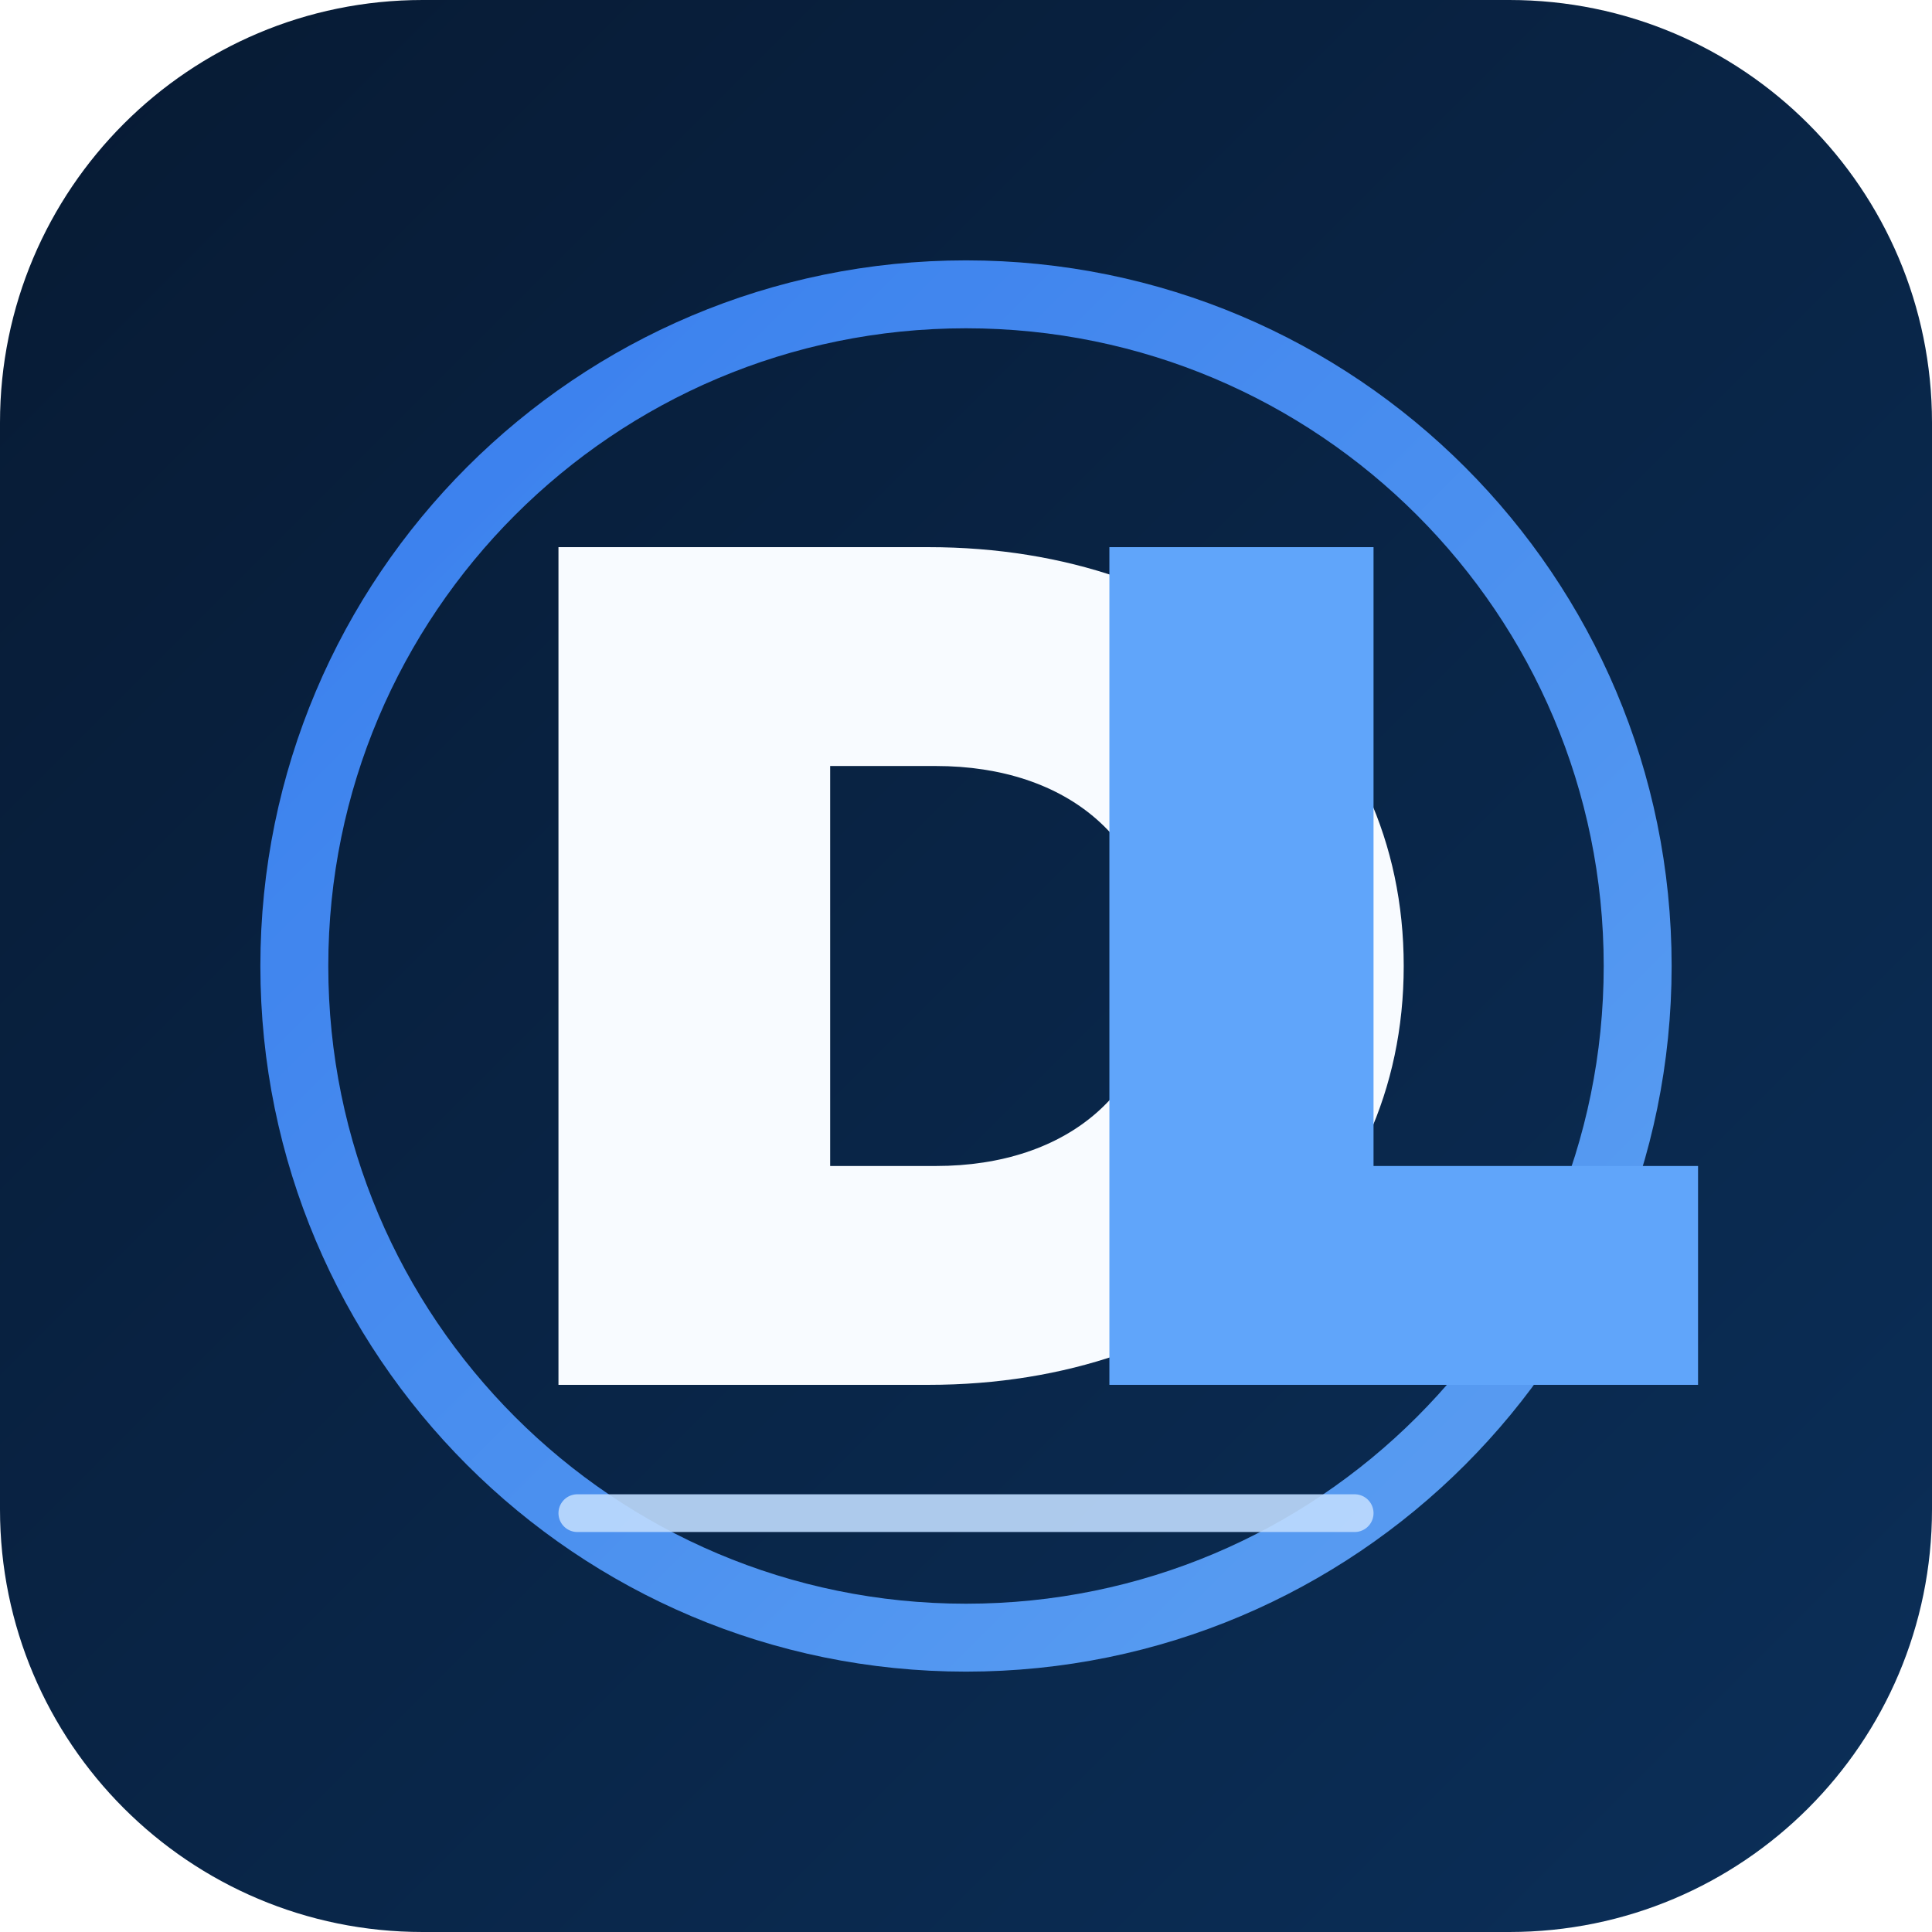
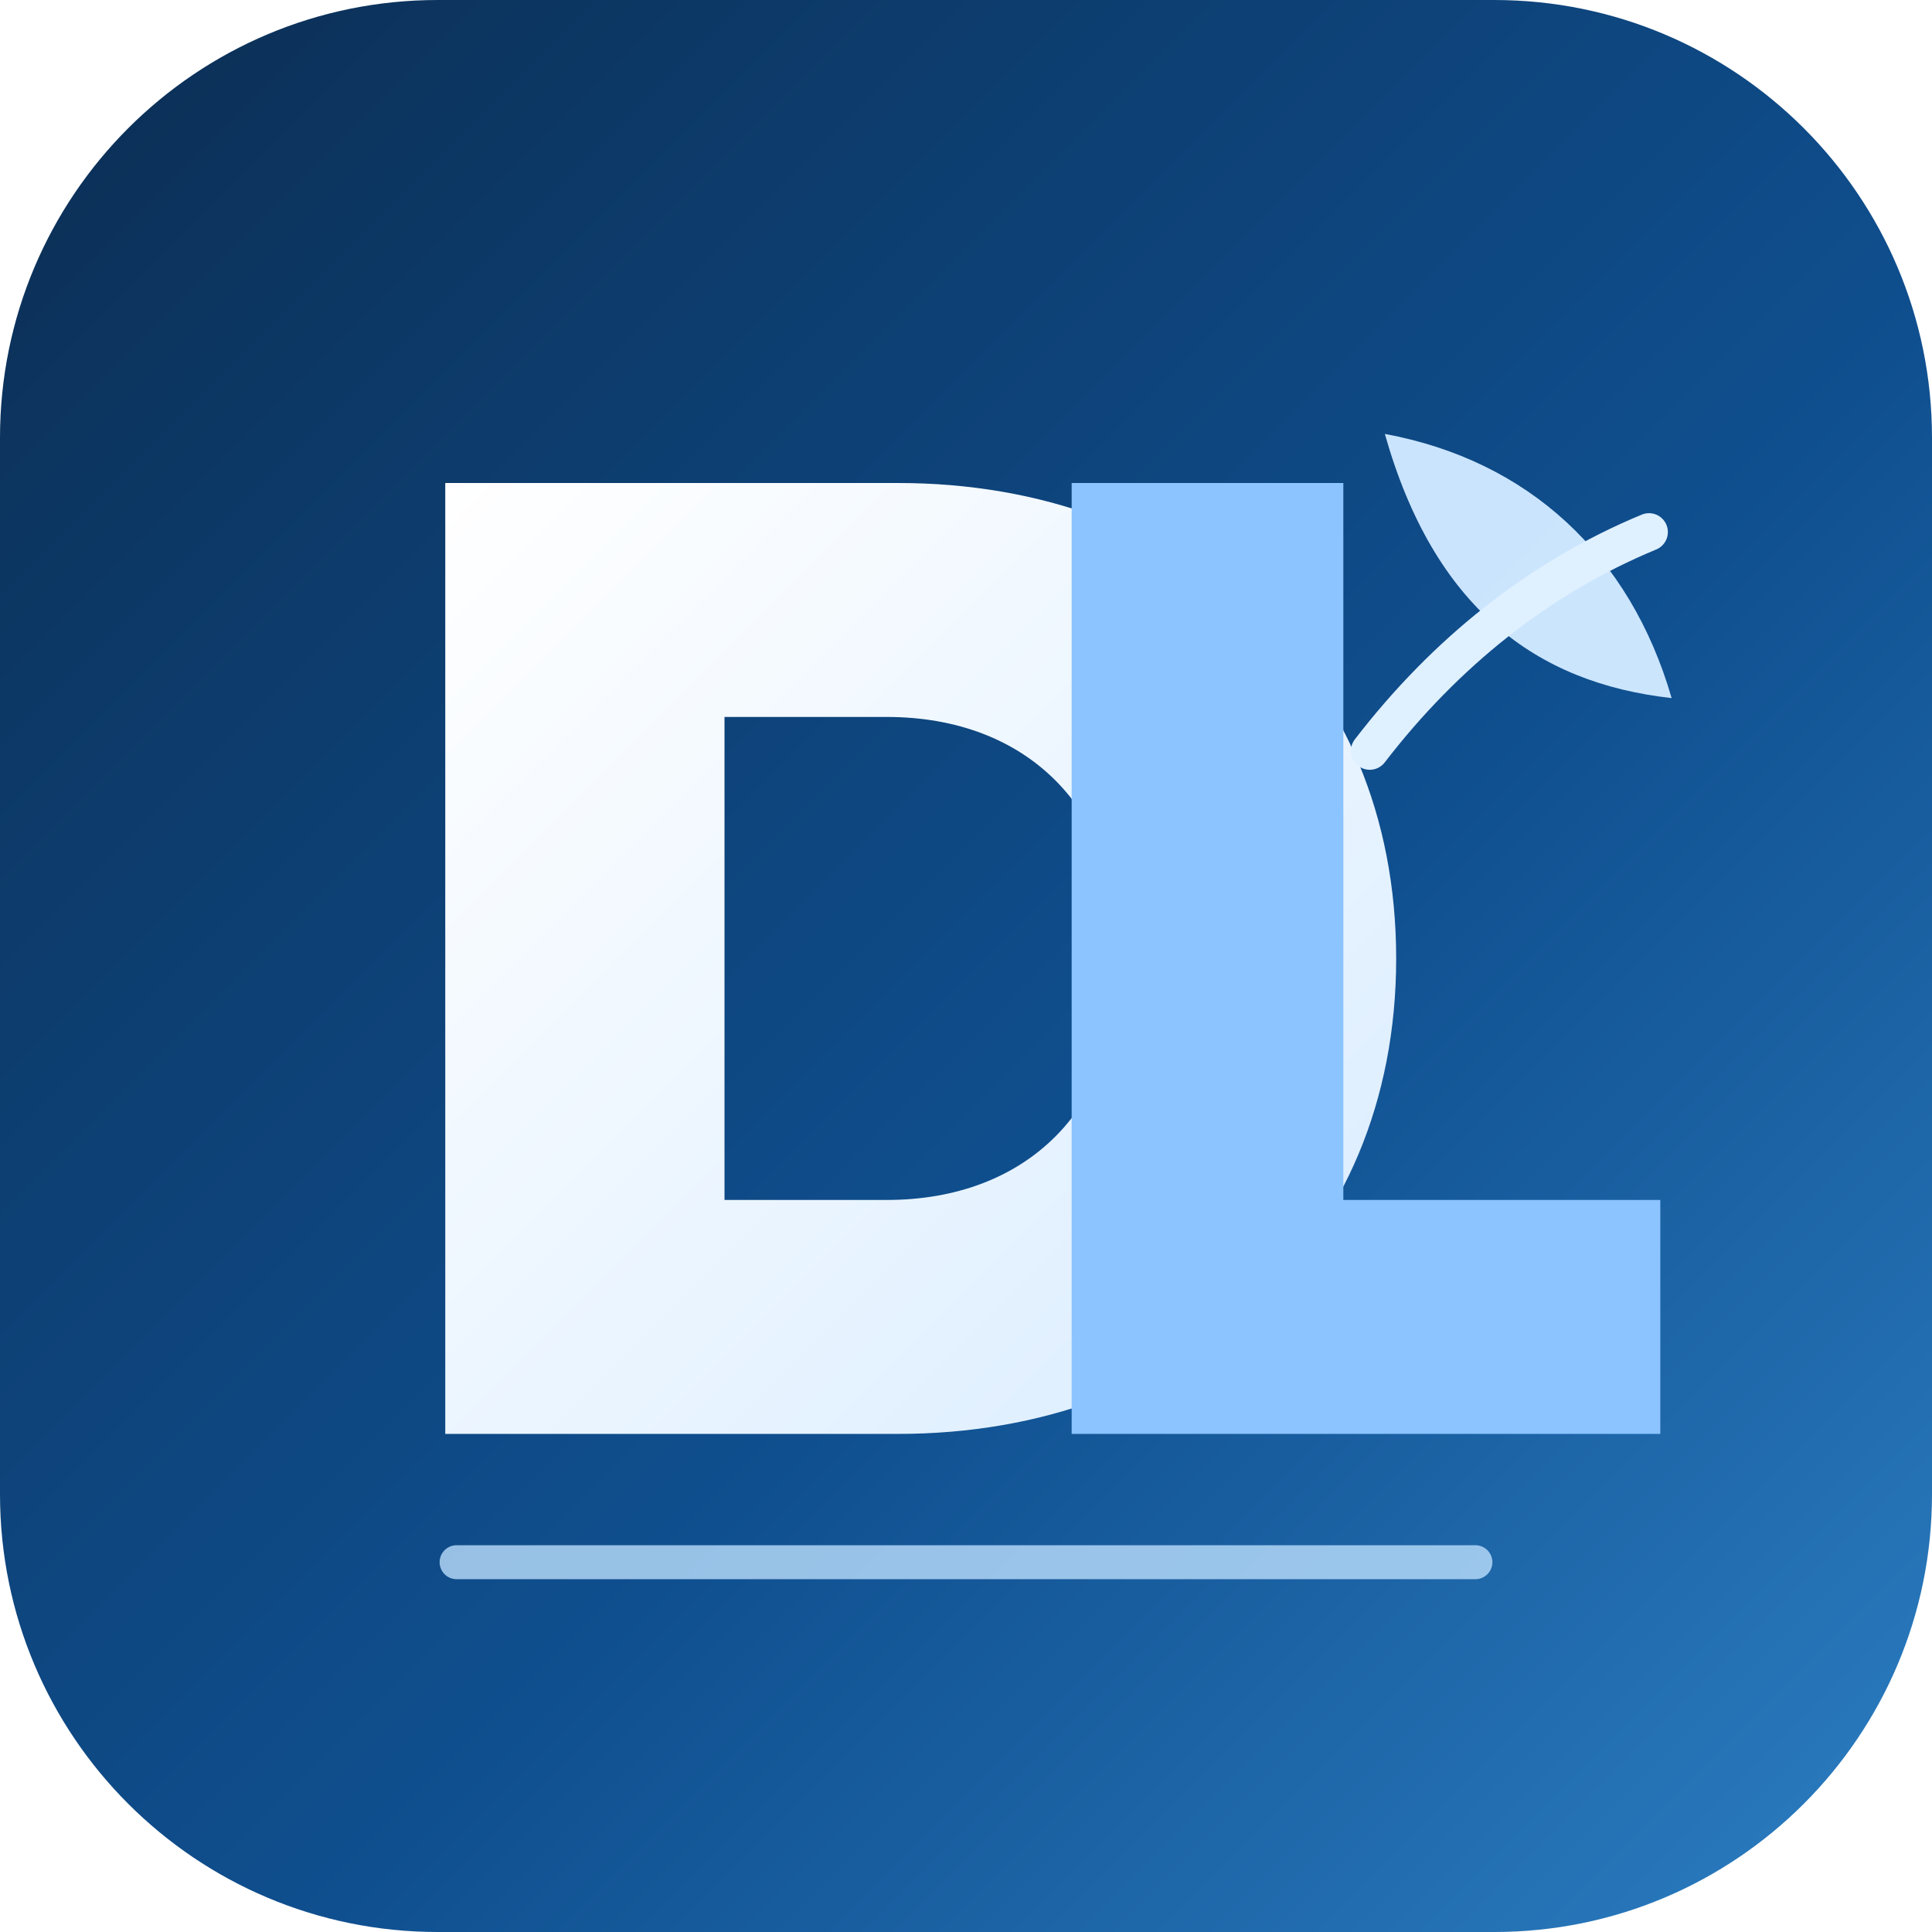
<svg xmlns="http://www.w3.org/2000/svg" viewBox="0 0 512 512" role="img" aria-label="Denat Life">
  <defs>
    <linearGradient id="bg" x1="0" y1="0" x2="1" y2="1">
-       <stop offset="0" stop-color="#071a33" />
-       <stop offset="1" stop-color="#0b2f59" />
+       <stop offset="0" stop-color="#0b2d52" />
+       <stop offset="0.58" stop-color="#0f4f8f" />
+       <stop offset="1" stop-color="#2d7fc3" />
    </linearGradient>
-     <linearGradient id="blue" x1="0" y1="0" x2="1" y2="1">
-       <stop offset="0" stop-color="#3b82f6" />
-       <stop offset="1" stop-color="#60a5fa" />
+     <linearGradient id="ice" x1="0" y1="0" x2="1" y2="1">
+       <stop offset="0" stop-color="#ffffff" />
+       <stop offset="1" stop-color="#d9ecff" />
    </linearGradient>
  </defs>
-   <rect width="512" height="512" rx="112" fill="url(#bg)" />
-   <circle cx="256" cy="256" r="178" fill="none" stroke="url(#blue)" stroke-width="18" opacity="0.95" />
-   <path d="M148 145h98c73 0 126 45 126 111s-53 111-126 111h-98V145zm72 58v106h28c35 0 59-20 59-53s-24-53-59-53h-28z" fill="#f8fbff" />
-   <path d="M294 145h70v164h86v58H294V145z" fill="#60a5fa" />
-   <path d="M153 401h206" stroke="#bfdbfe" stroke-width="10" stroke-linecap="round" opacity="0.9" />
+   <rect width="512" height="512" rx="116" fill="url(#bg)" />
+   <path d="M118 128h120c76 0 132 50 132 126s-56 126-132 126H118V128zm74 62v128h43c37 0 62-24 62-64s-25-64-62-64h-43z" fill="url(#ice)" />
+   <path d="M284 128h72v190h84v62H284V128z" fill="#8bc4ff" />
+   <path d="M367 115c38 7 65 32 76 70-36-4-63-24-76-70z" fill="#cfe8ff" opacity=".98" />
+   <path d="M363 199c20-26 45-46 74-58" fill="none" stroke="#dff0ff" stroke-width="10" stroke-linecap="round" />
+   <path d="M121 414h270" stroke="#bfe1ff" stroke-width="9" stroke-linecap="round" opacity=".78" />
</svg>
